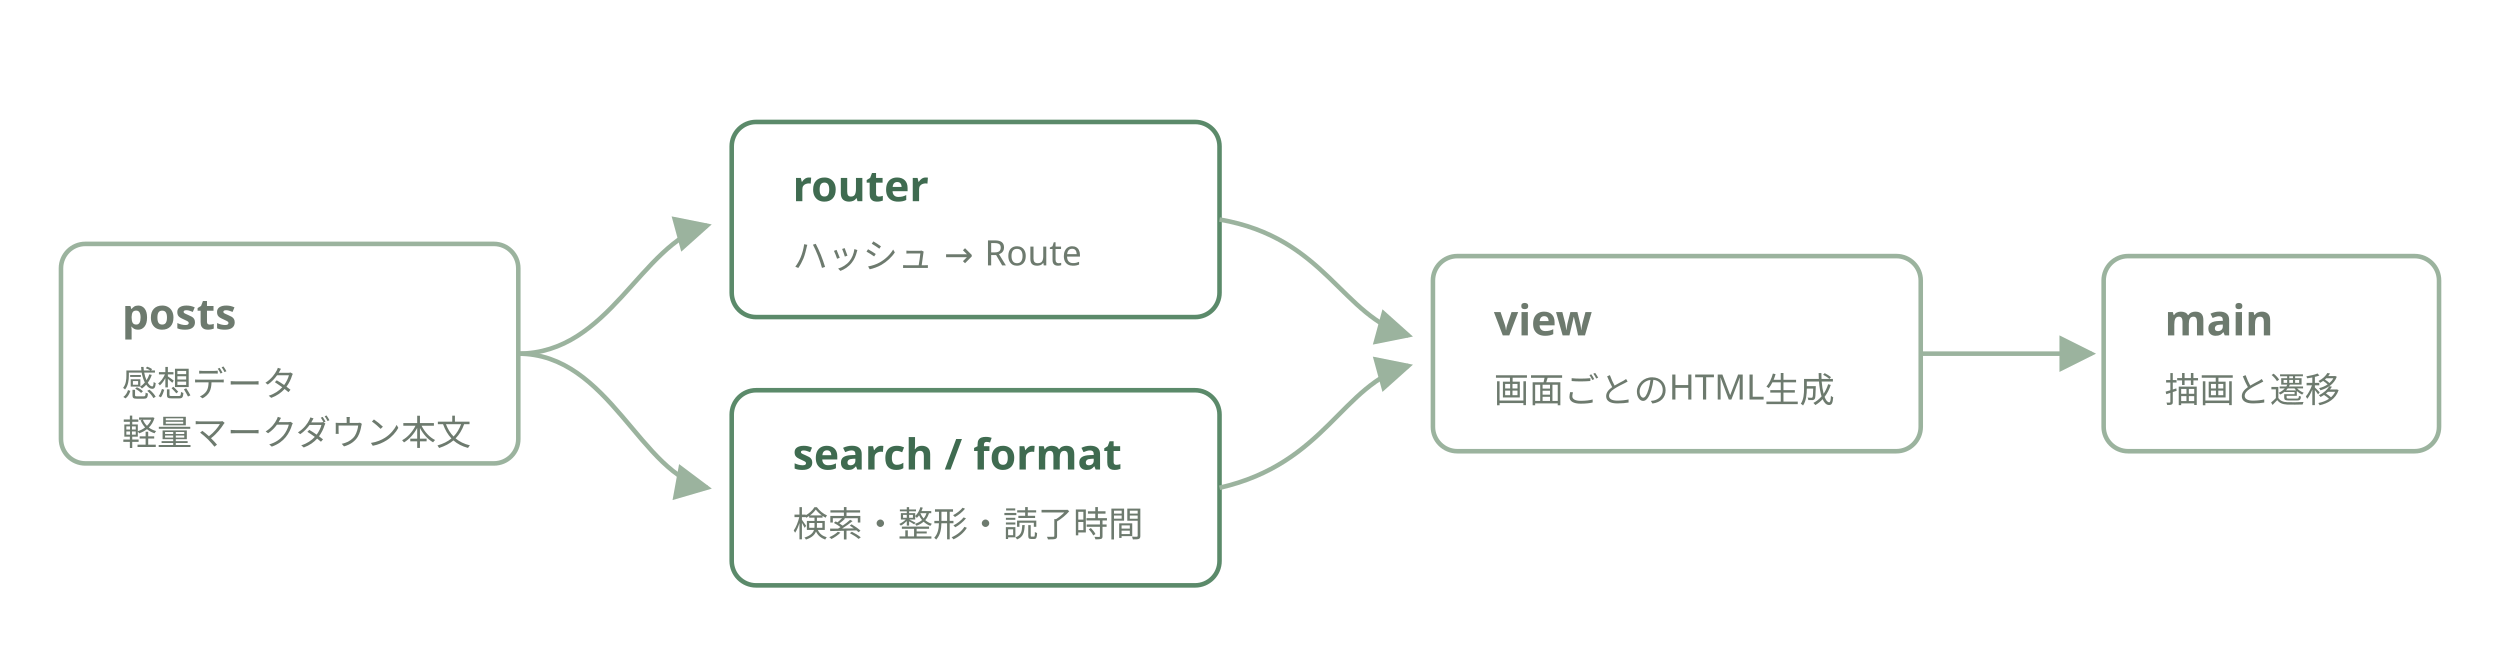
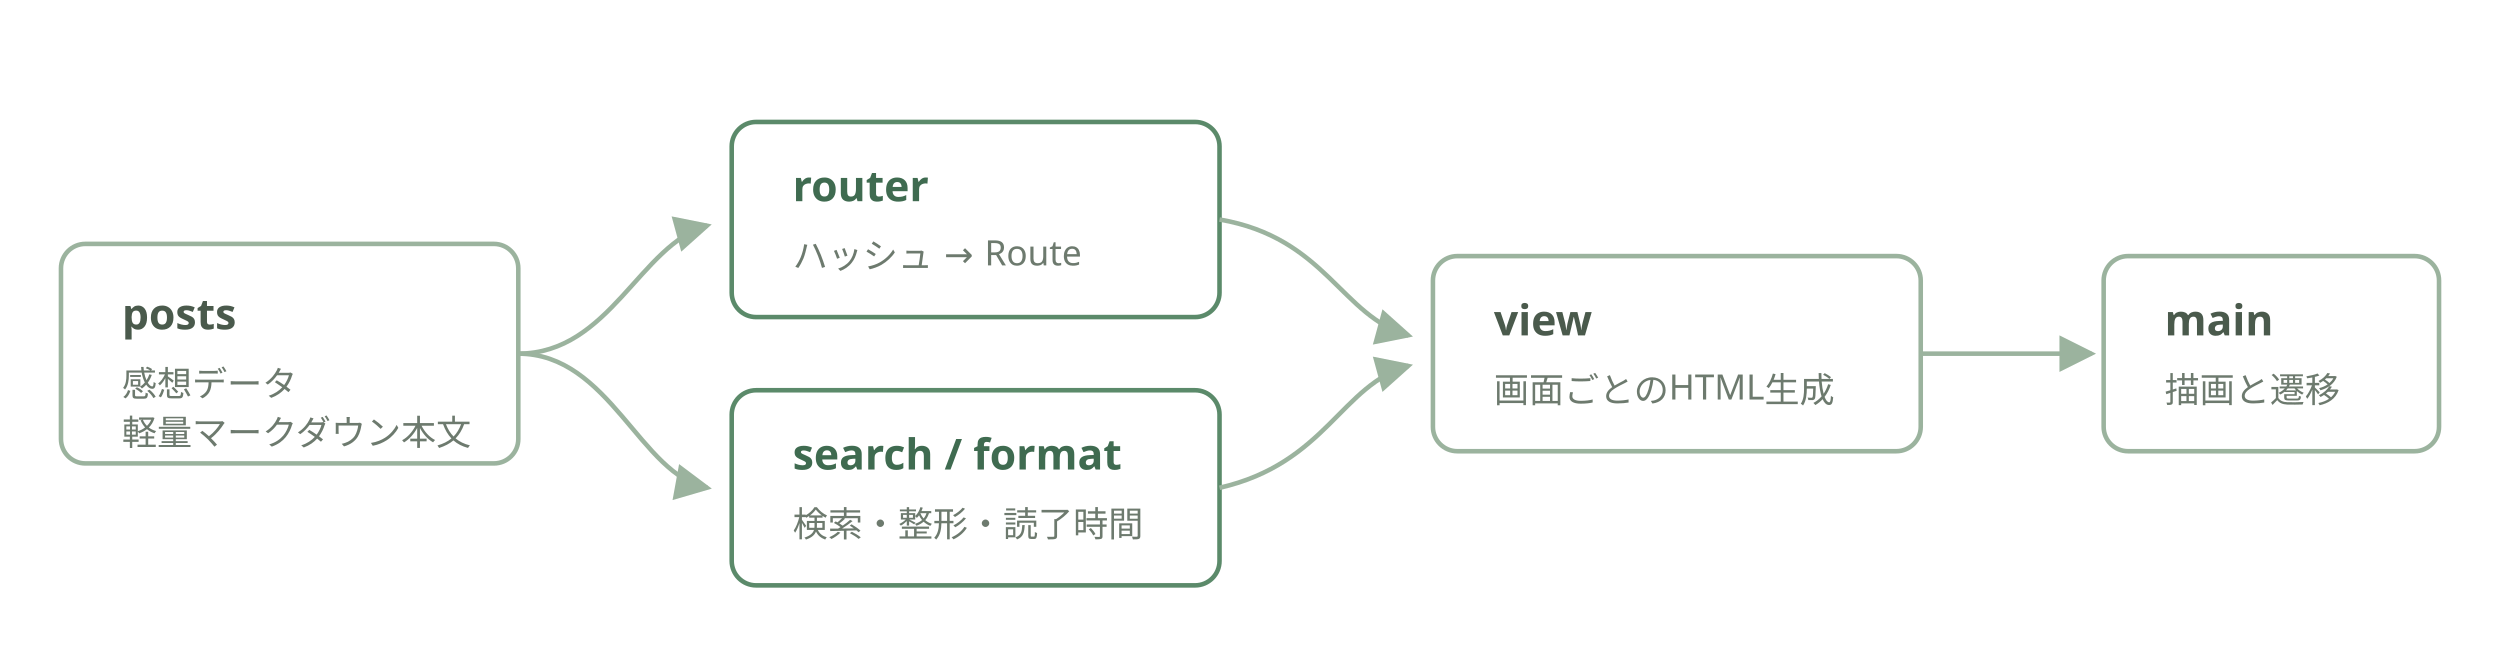
<svg xmlns="http://www.w3.org/2000/svg" viewBox="0 0 820 220" role="img" aria-label="しょせきのアーキテクチャ図">
  <style>
    .box { fill: none; stroke: #9bb39e; stroke-width: 1.5; }
    .accent-box { fill: none; stroke: #5b8a6a; stroke-width: 1.5; }
-     .label { font: 600 14px 'Hiragino Sans', 'Noto Sans JP', sans-serif; fill: #6d7a6e; }
+     .label { font: 600 14px 'Hiragino Sans', 'Noto Sans JP', sans-serif; fill: #4a5a4c; }
    .small { font: 400 11.5px 'Hiragino Sans', 'Noto Sans JP', sans-serif; fill: #6d7a6e; }
    .accent-label { font: 700 14px 'Hiragino Sans', 'Noto Sans JP', sans-serif; fill: #3f6b50; }
    .arrow { stroke: #9bb39e; stroke-width: 1.5; fill: none; marker-end: url(#head); }
+     .arrow-head { fill: #9bb39e; }
+     @media (prefers-color-scheme: dark) {
+       .box { stroke: #5f7a63; }
+       .accent-box { stroke: #7fae88; }
+       .label { fill: #cdd6c9; }
+       .small { fill: #97a394; }
+       .accent-label { fill: #a9cfb0; }
+       .arrow { stroke: #5f7a63; }
+       .arrow-head { fill: #5f7a63; }
+     }
  </style>
  <defs>
    <marker id="head" markerWidth="8" markerHeight="8" refX="7" refY="4" orient="auto">
-       <path d="M0 0L8 4L0 8z" fill="#9bb39e" />
+       <path d="M0 0L8 4L0 8z" class="arrow-head" />
    </marker>
  </defs>
  <rect x="20" y="80" width="150" height="72" rx="8" class="box" />
  <text x="40" y="108" class="label">posts</text>
  <text x="40" y="130" class="small">感想データ</text>
  <text x="40" y="146" class="small">軽量マークダウン本文</text>
  <rect x="240" y="40" width="160" height="64" rx="8" class="accent-box" />
  <text x="260" y="66" class="accent-label">router</text>
  <text x="260" y="88" class="small">ハッシュ → Route</text>
  <rect x="240" y="128" width="160" height="64" rx="8" class="accent-box" />
  <text x="260" y="154" class="accent-label">search / format</text>
  <text x="260" y="176" class="small">検索・整形・読了時間</text>
  <rect x="470" y="84" width="160" height="64" rx="8" class="box" />
  <text x="490" y="110" class="label">view</text>
  <text x="490" y="132" class="small">画面ごとのHTML生成</text>
  <rect x="690" y="84" width="110" height="64" rx="8" class="box" />
  <text x="710" y="110" class="label">main</text>
  <text x="710" y="132" class="small">描画と遷移</text>
  <path class="arrow" d="M170 116 C200 116 210 80 232 74" />
  <path class="arrow" d="M170 116 C200 116 210 156 232 160" />
  <path class="arrow" d="M400 72 C435 78 440 104 462 110" />
  <path class="arrow" d="M400 160 C435 152 440 126 462 120" />
  <path class="arrow" d="M630 116 H686" />
</svg>
